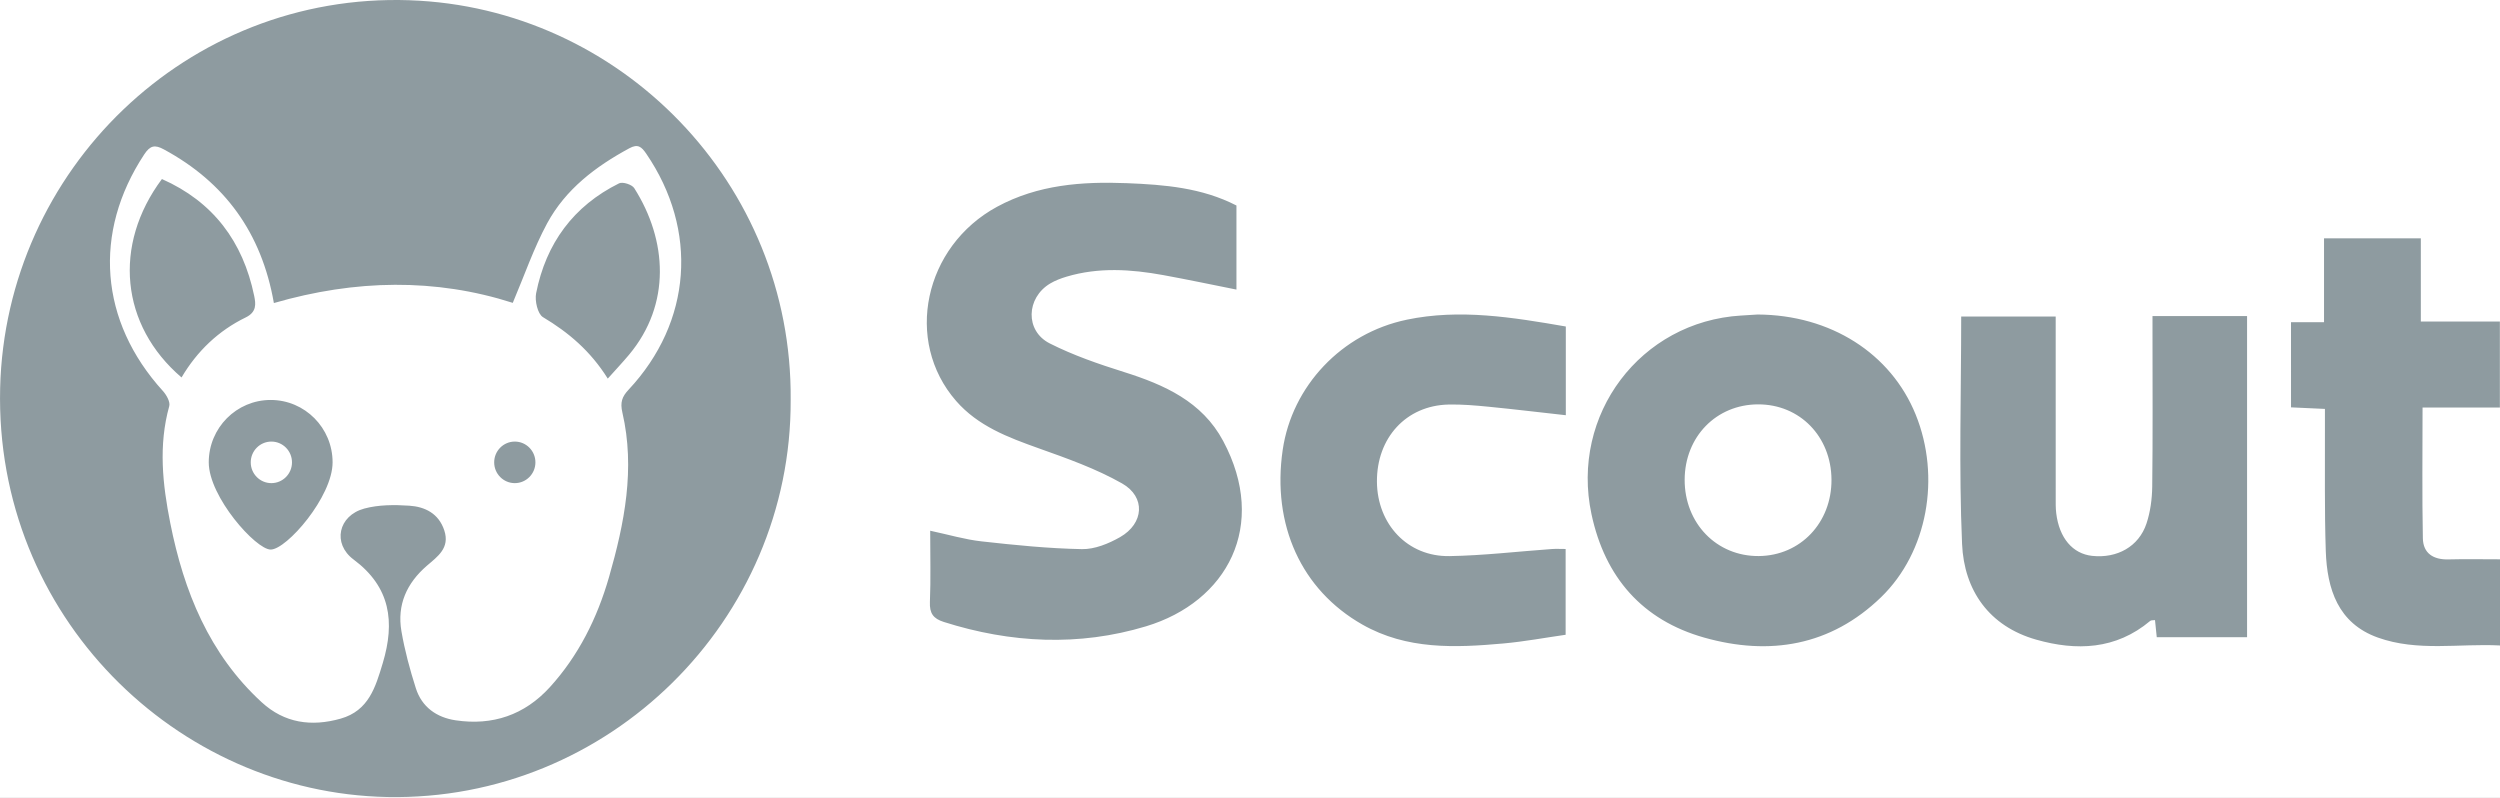
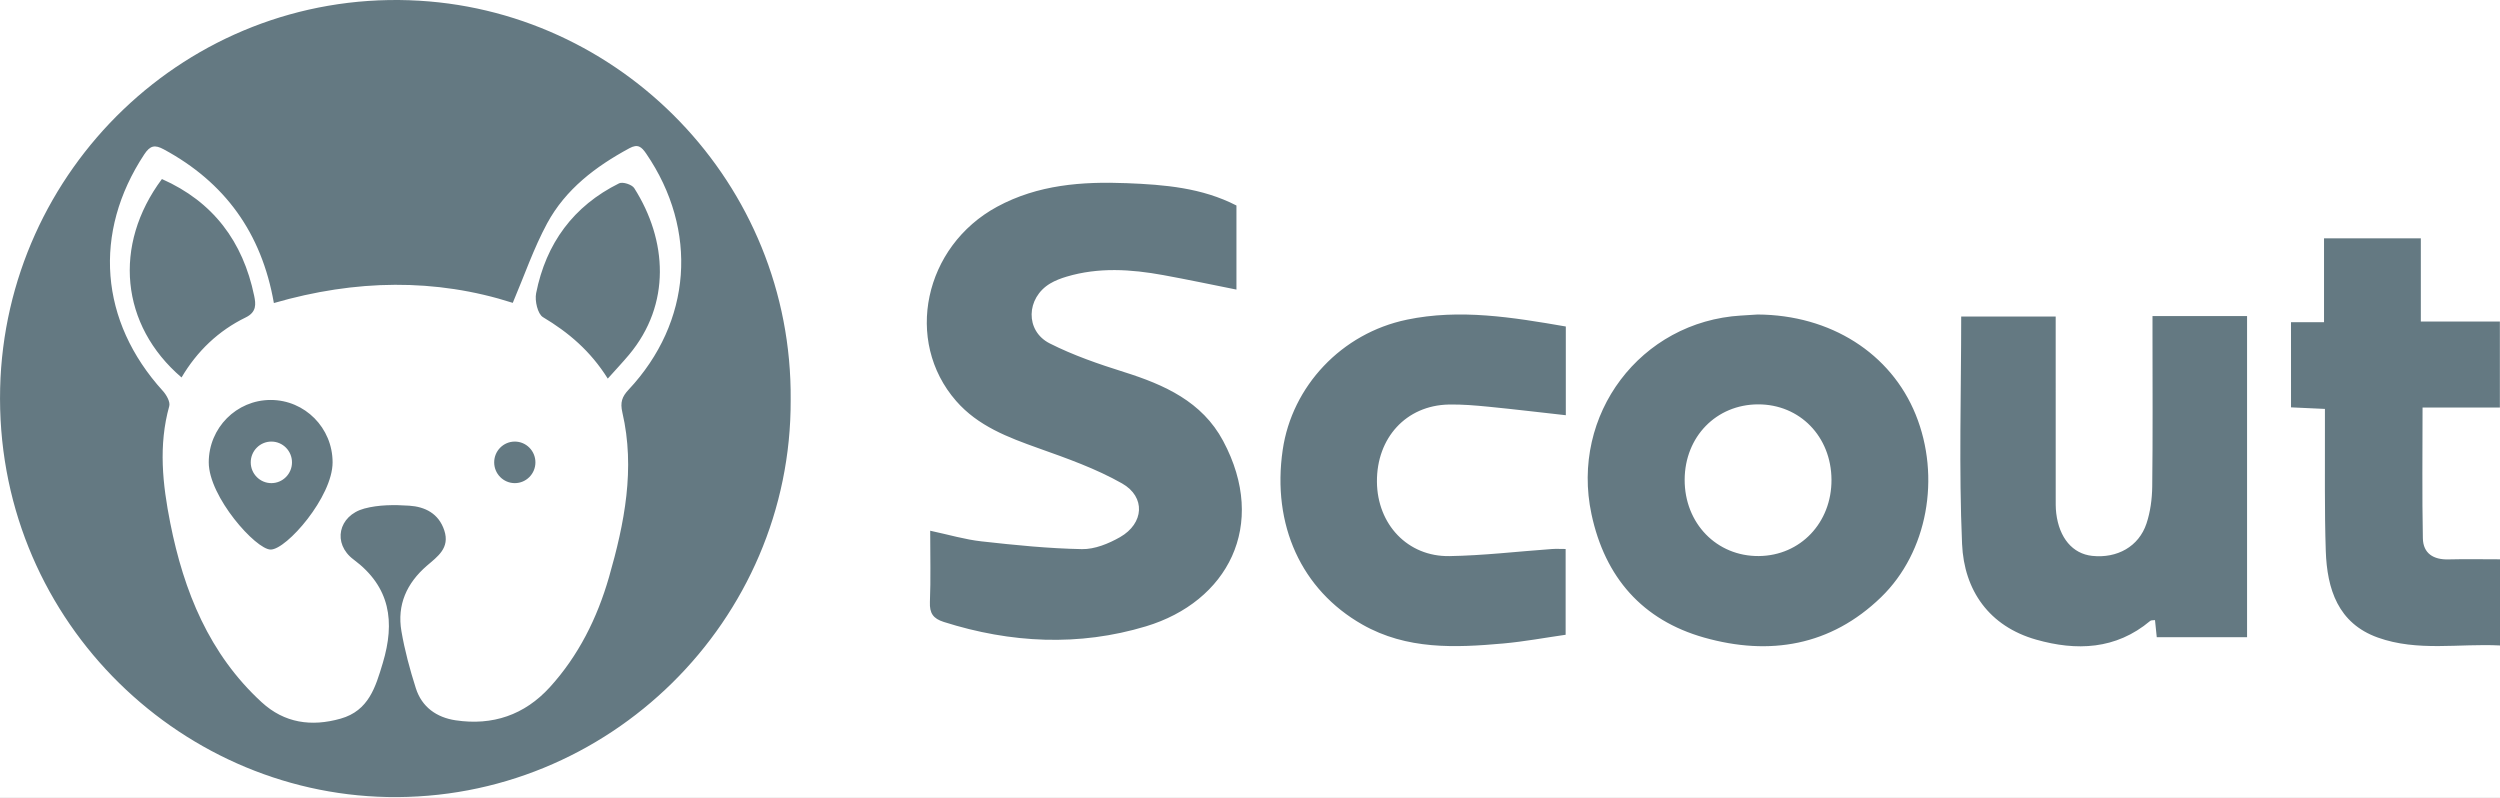
<svg xmlns="http://www.w3.org/2000/svg" height="44" viewBox="0 0 138 44" width="138">
  <g fill-rule="evenodd">
    <path d="m0 0h138v44h-138z" fill="#ffffff" />
-     <path d="m16.118 25.522c0-.634-.51-1.147-1.138-1.147-.629 0-1.139.514-1.139 1.147s.51 1.147 1.139 1.147c.628 0 1.138-.514 1.138-1.147zm2.241 0c0 1.902-2.539 4.814-3.418 4.814-.815 0-3.418-2.912-3.418-4.814 0-1.902 1.53-3.444 3.418-3.444 1.888 0 3.418 1.542 3.418 3.444zm8.92 0c0 .634.51 1.147 1.138 1.147.629 0 1.138-.514 1.138-1.147s-.509-1.147-1.138-1.147c-.628 0-1.138.514-1.138 1.147zm-17.257-4.685c-3.367-2.879-3.803-7.308-1.084-10.954 2.82 1.248 4.472 3.443 5.093 6.448.092.447.145.894-.469 1.192-1.501.731-2.683 1.859-3.541 3.313zm23.527.062c-.96-1.533-2.172-2.551-3.578-3.393-.293-.176-.459-.908-.377-1.321.546-2.752 2.062-4.817 4.58-6.065.198-.098.711.067.836.265 1.824 2.872 2.045 6.408-.288 9.198-.354.423-.733.824-1.173 1.316zm-5.244-4.182c.64-1.506 1.154-3.014 1.9-4.394 1.019-1.88 2.678-3.135 4.535-4.139.471-.255.67-.084.931.297 2.886 4.226 2.524 9.293-.971 13.028-.365.39-.475.7-.345 1.262.717 3.098.116 6.115-.738 9.088-.649 2.255-1.68 4.331-3.267 6.076-1.398 1.535-3.164 2.131-5.2 1.826-1.047-.157-1.865-.728-2.197-1.775-.327-1.028-.612-2.08-.794-3.143-.251-1.457.293-2.654 1.405-3.615.582-.502 1.284-.974.961-1.949-.31-.94-1.069-1.308-1.934-1.365-.823-.055-1.695-.054-2.481.158-1.44.391-1.772 1.935-.593 2.813 2.041 1.518 2.293 3.448 1.612 5.716-.399 1.329-.776 2.628-2.323 3.067-1.615.459-3.107.248-4.361-.904-2.896-2.658-4.297-6.119-5.046-9.89-.425-2.139-.66-4.292-.056-6.458.064-.231-.157-.621-.354-.837-3.494-3.846-3.873-8.737-1.027-13.056.328-.497.585-.545 1.08-.278 3.364 1.818 5.397 4.602 6.076 8.483 4.505-1.305 8.925-1.376 13.188-.01zm-5.703-16.704c-12.283-.421-22.3 9.372-22.594 21.406-.307 12.563 9.71 22.348 21.371 22.577 12.217.239 22.318-9.746 22.266-21.926.104-11.94-9.396-21.658-21.043-22.056zm103.862 22.473c.629.029 1.212.055 1.872.086 0 .391-.002.716 0 1.043.01 2.266-.029 4.534.047 6.799.071 2.102.673 3.991 2.872 4.779 2.198.787 4.486.32 6.746.437v-4.756c-.992 0-1.92-.019-2.847.005-.826.023-1.396-.331-1.412-1.164-.047-2.372-.017-4.747-.017-7.22h4.268v-4.747h-4.363v-4.593h-5.344v4.632h-1.823zm-48.811-4.838c-3.601.75-6.335 3.67-6.848 7.187-.605 4.148 1.035 7.728 4.393 9.638 2.463 1.401 5.126 1.285 7.796 1.046 1.151-.104 2.291-.318 3.429-.48v-4.735c-.296 0-.532-.014-.767.003-1.884.134-3.765.359-5.648.39-2.308.037-3.983-1.758-4.001-4.101-.019-2.427 1.614-4.211 3.947-4.265.747-.017 1.498.05 2.242.123 1.395.137 2.785.306 4.237.466v-4.897c-2.947-.51-5.849-.986-8.78-.376zm41.165.866c0 2.782.019 5.564-.015 8.346-.009.684-.103 1.396-.318 2.041-.424 1.271-1.619 1.931-3 1.783-1.075-.117-1.815-.985-1.981-2.353-.037-.298-.028-.603-.029-.905-.002-2.994-.001-5.987-.001-8.982v-.971h-5.216c0 4.224-.132 8.395.048 12.553.112 2.573 1.503 4.547 4.088 5.281 2.213.629 4.399.562 6.297-1.033.055-.047.162-.029.265-.045.035.338.066.651.097.945h4.985v-17.726h-5.22zm-17.72 7.966c.012 2.374-1.716 4.191-4.007 4.214-2.329.022-4.106-1.807-4.098-4.217.009-2.37 1.748-4.152 4.055-4.156 2.303-.004 4.037 1.777 4.05 4.159zm-4.982-9.063c-5.559.332-9.438 5.468-8.266 10.966.745 3.494 2.816 5.851 6.222 6.812 3.603 1.016 6.98.466 9.763-2.229 2.573-2.492 3.305-6.637 1.912-10.078-1.37-3.381-4.696-5.507-8.728-5.527-.246.016-.574.038-.903.057zm-44.769 11.879c1.023.218 1.92.487 2.837.588 1.84.205 3.689.393 5.538.428.701.014 1.474-.302 2.105-.662 1.322-.755 1.427-2.217.111-2.965-1.443-.818-3.042-1.384-4.613-1.943-1.683-.6-3.338-1.222-4.548-2.61-2.89-3.313-1.771-8.535 2.265-10.721 2.251-1.219 4.687-1.398 7.166-1.3 2.07.083 4.131.25 6.044 1.233v4.641c-1.371-.273-2.701-.555-4.037-.799-1.783-.326-3.57-.442-5.339.085-.313.094-.628.212-.908.379-1.327.794-1.391 2.614-.023 3.306 1.301.658 2.702 1.14 4.097 1.579 2.229.703 4.312 1.63 5.474 3.802 2.502 4.677.226 8.884-4.26 10.237-3.696 1.115-7.458.933-11.158-.242-.585-.186-.792-.478-.767-1.103.052-1.265.016-2.533.016-3.935z" fill="#8e9ba0" />
+     <path d="m16.118 25.522c0-.634-.51-1.147-1.138-1.147-.629 0-1.139.514-1.139 1.147s.51 1.147 1.139 1.147c.628 0 1.138-.514 1.138-1.147zm2.241 0c0 1.902-2.539 4.814-3.418 4.814-.815 0-3.418-2.912-3.418-4.814 0-1.902 1.53-3.444 3.418-3.444 1.888 0 3.418 1.542 3.418 3.444zm8.92 0c0 .634.51 1.147 1.138 1.147.629 0 1.138-.514 1.138-1.147s-.509-1.147-1.138-1.147c-.628 0-1.138.514-1.138 1.147zm-17.257-4.685c-3.367-2.879-3.803-7.308-1.084-10.954 2.82 1.248 4.472 3.443 5.093 6.448.092.447.145.894-.469 1.192-1.501.731-2.683 1.859-3.541 3.313zm23.527.062c-.96-1.533-2.172-2.551-3.578-3.393-.293-.176-.459-.908-.377-1.321.546-2.752 2.062-4.817 4.58-6.065.198-.098.711.067.836.265 1.824 2.872 2.045 6.408-.288 9.198-.354.423-.733.824-1.173 1.316zm-5.244-4.182c.64-1.506 1.154-3.014 1.9-4.394 1.019-1.88 2.678-3.135 4.535-4.139.471-.255.67-.084.931.297 2.886 4.226 2.524 9.293-.971 13.028-.365.39-.475.7-.345 1.262.717 3.098.116 6.115-.738 9.088-.649 2.255-1.68 4.331-3.267 6.076-1.398 1.535-3.164 2.131-5.2 1.826-1.047-.157-1.865-.728-2.197-1.775-.327-1.028-.612-2.08-.794-3.143-.251-1.457.293-2.654 1.405-3.615.582-.502 1.284-.974.961-1.949-.31-.94-1.069-1.308-1.934-1.365-.823-.055-1.695-.054-2.481.158-1.44.391-1.772 1.935-.593 2.813 2.041 1.518 2.293 3.448 1.612 5.716-.399 1.329-.776 2.628-2.323 3.067-1.615.459-3.107.248-4.361-.904-2.896-2.658-4.297-6.119-5.046-9.89-.425-2.139-.66-4.292-.056-6.458.064-.231-.157-.621-.354-.837-3.494-3.846-3.873-8.737-1.027-13.056.328-.497.585-.545 1.08-.278 3.364 1.818 5.397 4.602 6.076 8.483 4.505-1.305 8.925-1.376 13.188-.01zm-5.703-16.704c-12.283-.421-22.3 9.372-22.594 21.406-.307 12.563 9.71 22.348 21.371 22.577 12.217.239 22.318-9.746 22.266-21.926.104-11.94-9.396-21.658-21.043-22.056zm103.862 22.473c.629.029 1.212.055 1.872.086 0 .391-.002.716 0 1.043.01 2.266-.029 4.534.047 6.799.071 2.102.673 3.991 2.872 4.779 2.198.787 4.486.32 6.746.437v-4.756c-.992 0-1.92-.019-2.847.005-.826.023-1.396-.331-1.412-1.164-.047-2.372-.017-4.747-.017-7.22h4.268v-4.747h-4.363v-4.593h-5.344v4.632h-1.823zm-48.811-4.838c-3.601.75-6.335 3.67-6.848 7.187-.605 4.148 1.035 7.728 4.393 9.638 2.463 1.401 5.126 1.285 7.796 1.046 1.151-.104 2.291-.318 3.429-.48v-4.735c-.296 0-.532-.014-.767.003-1.884.134-3.765.359-5.648.39-2.308.037-3.983-1.758-4.001-4.101-.019-2.427 1.614-4.211 3.947-4.265.747-.017 1.498.05 2.242.123 1.395.137 2.785.306 4.237.466v-4.897c-2.947-.51-5.849-.986-8.78-.376zm41.165.866c0 2.782.019 5.564-.015 8.346-.009.684-.103 1.396-.318 2.041-.424 1.271-1.619 1.931-3 1.783-1.075-.117-1.815-.985-1.981-2.353-.037-.298-.028-.603-.029-.905-.002-2.994-.001-5.987-.001-8.982v-.971h-5.216c0 4.224-.132 8.395.048 12.553.112 2.573 1.503 4.547 4.088 5.281 2.213.629 4.399.562 6.297-1.033.055-.047.162-.029.265-.045.035.338.066.651.097.945h4.985v-17.726h-5.22zm-17.72 7.966c.012 2.374-1.716 4.191-4.007 4.214-2.329.022-4.106-1.807-4.098-4.217.009-2.37 1.748-4.152 4.055-4.156 2.303-.004 4.037 1.777 4.05 4.159zm-4.982-9.063c-5.559.332-9.438 5.468-8.266 10.966.745 3.494 2.816 5.851 6.222 6.812 3.603 1.016 6.98.466 9.763-2.229 2.573-2.492 3.305-6.637 1.912-10.078-1.37-3.381-4.696-5.507-8.728-5.527-.246.016-.574.038-.903.057zm-44.769 11.879c1.023.218 1.92.487 2.837.588 1.84.205 3.689.393 5.538.428.701.014 1.474-.302 2.105-.662 1.322-.755 1.427-2.217.111-2.965-1.443-.818-3.042-1.384-4.613-1.943-1.683-.6-3.338-1.222-4.548-2.61-2.89-3.313-1.771-8.535 2.265-10.721 2.251-1.219 4.687-1.398 7.166-1.3 2.07.083 4.131.25 6.044 1.233v4.641c-1.371-.273-2.701-.555-4.037-.799-1.783-.326-3.57-.442-5.339.085-.313.094-.628.212-.908.379-1.327.794-1.391 2.614-.023 3.306 1.301.658 2.702 1.14 4.097 1.579 2.229.703 4.312 1.63 5.474 3.802 2.502 4.677.226 8.884-4.26 10.237-3.696 1.115-7.458.933-11.158-.242-.585-.186-.792-.478-.767-1.103.052-1.265.016-2.533.016-3.935z" fill="#647982" />
  </g>
</svg>
